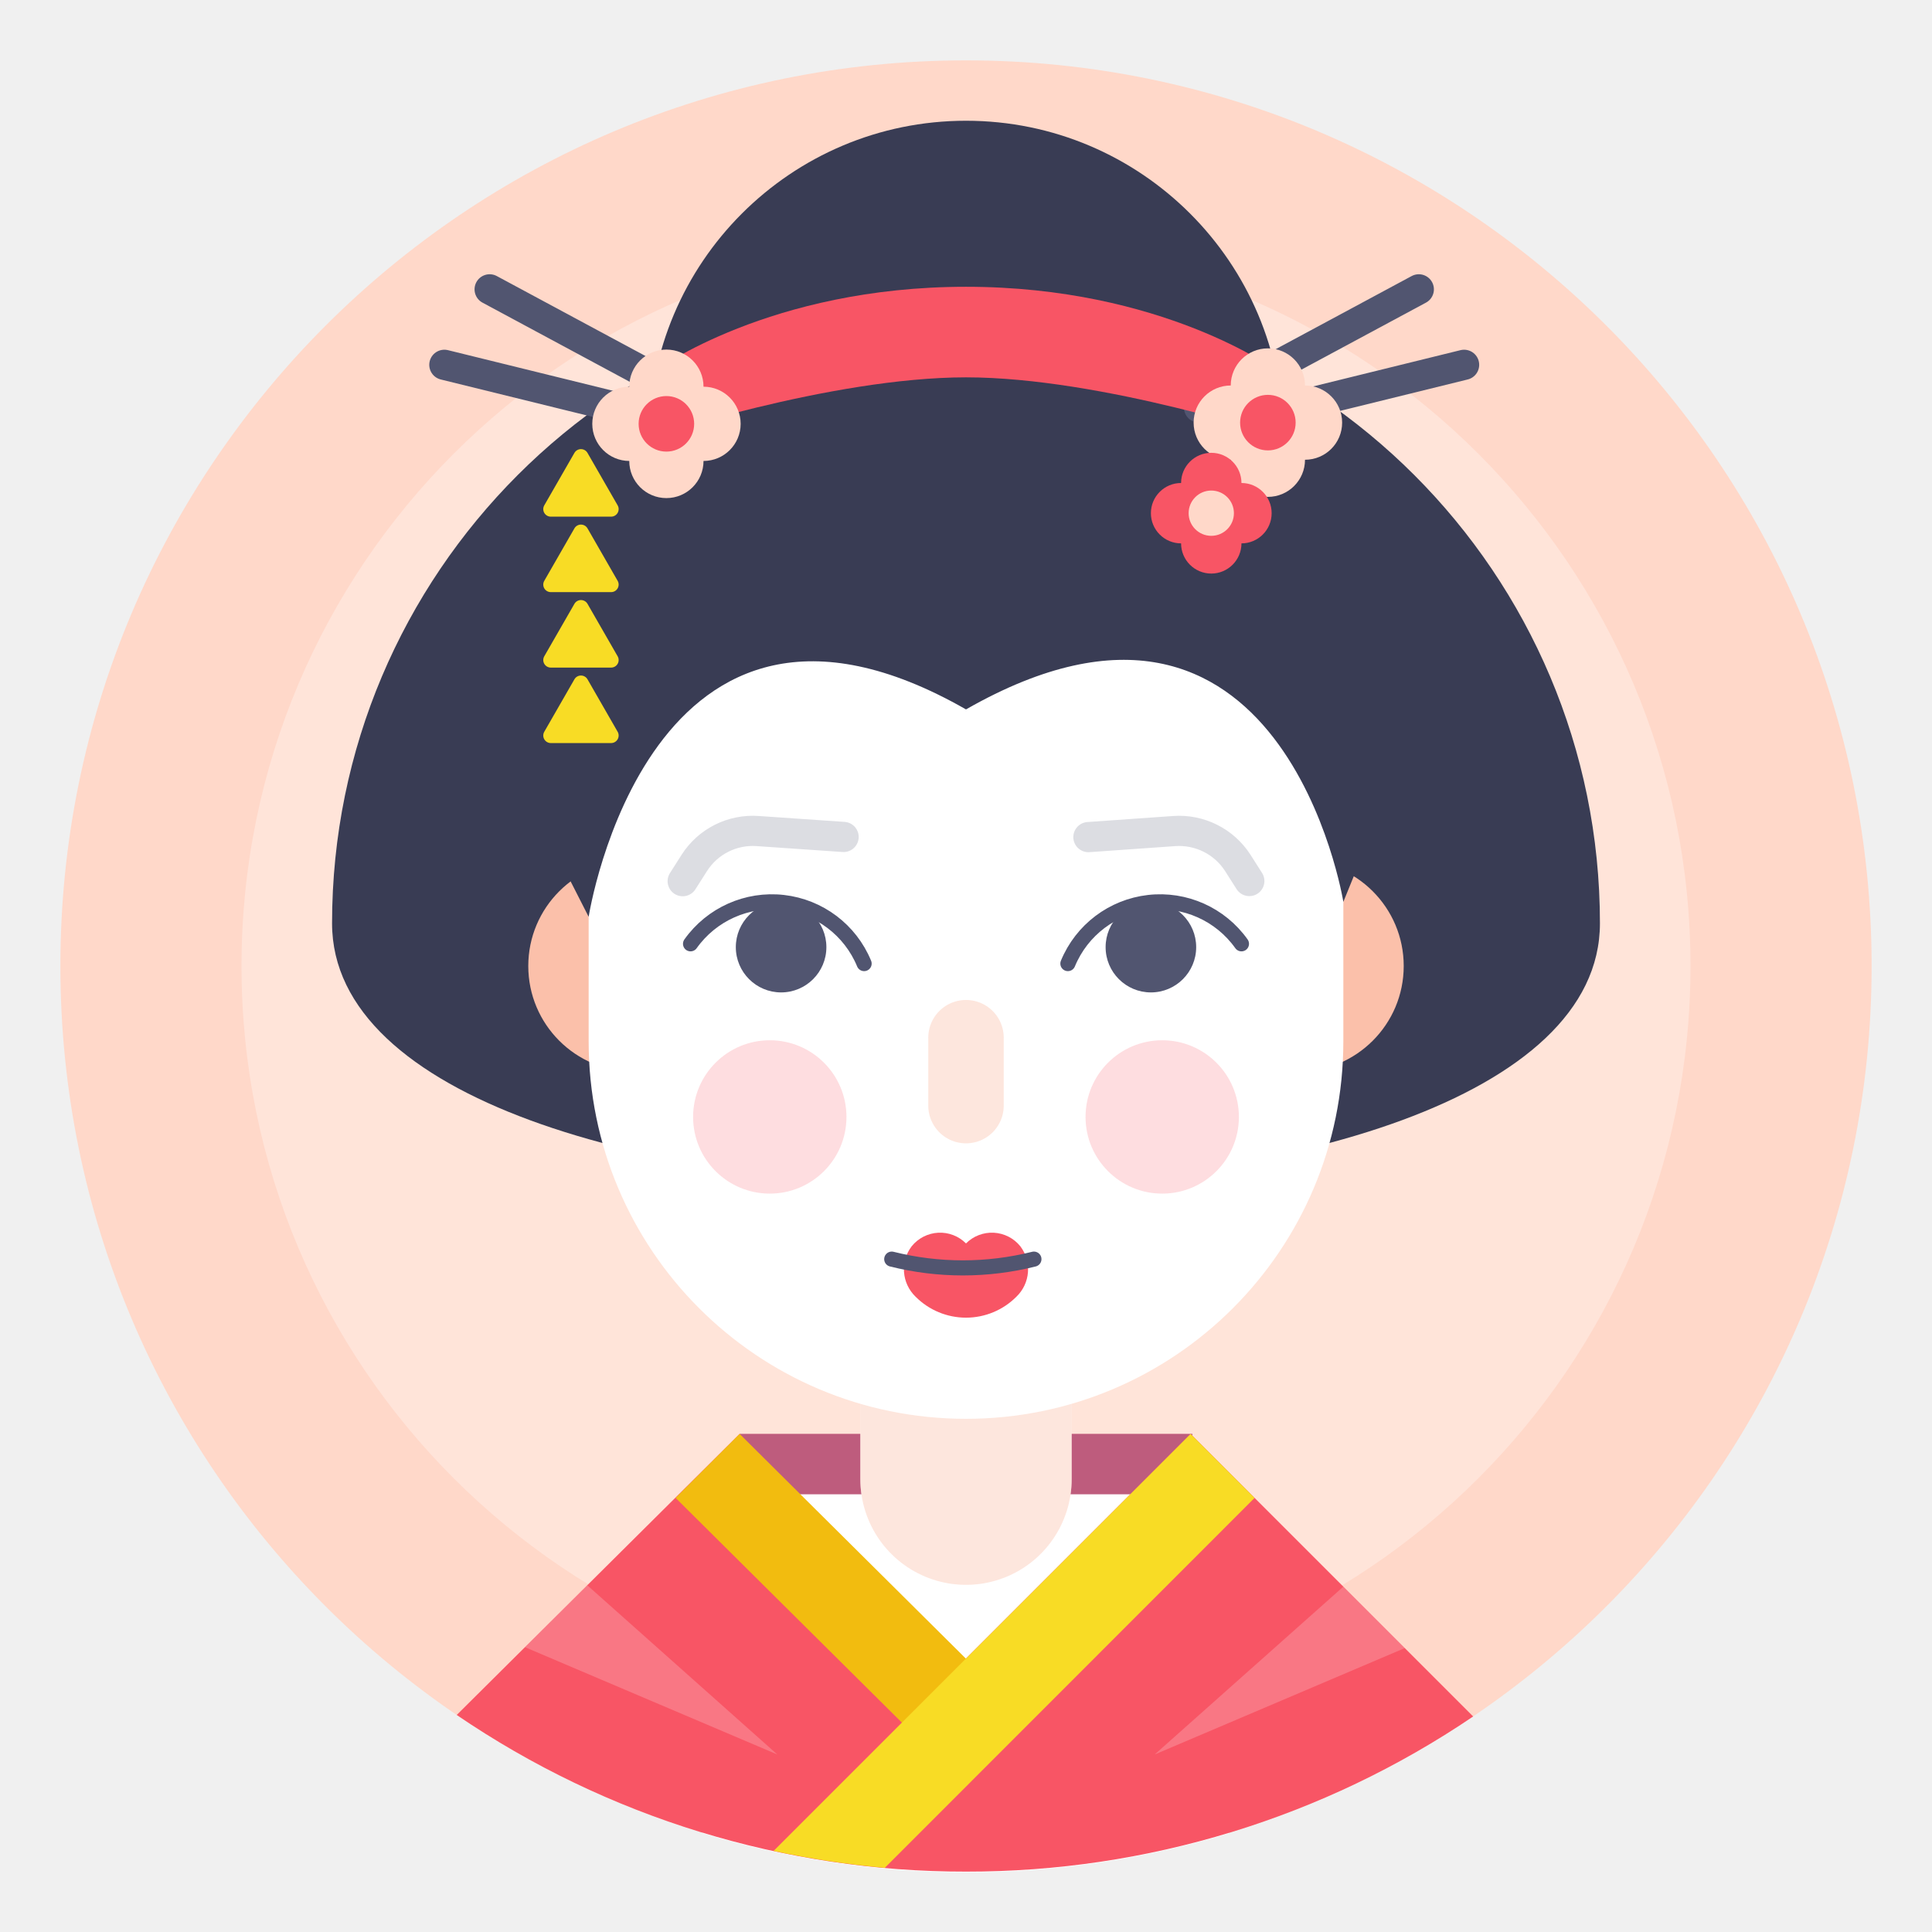
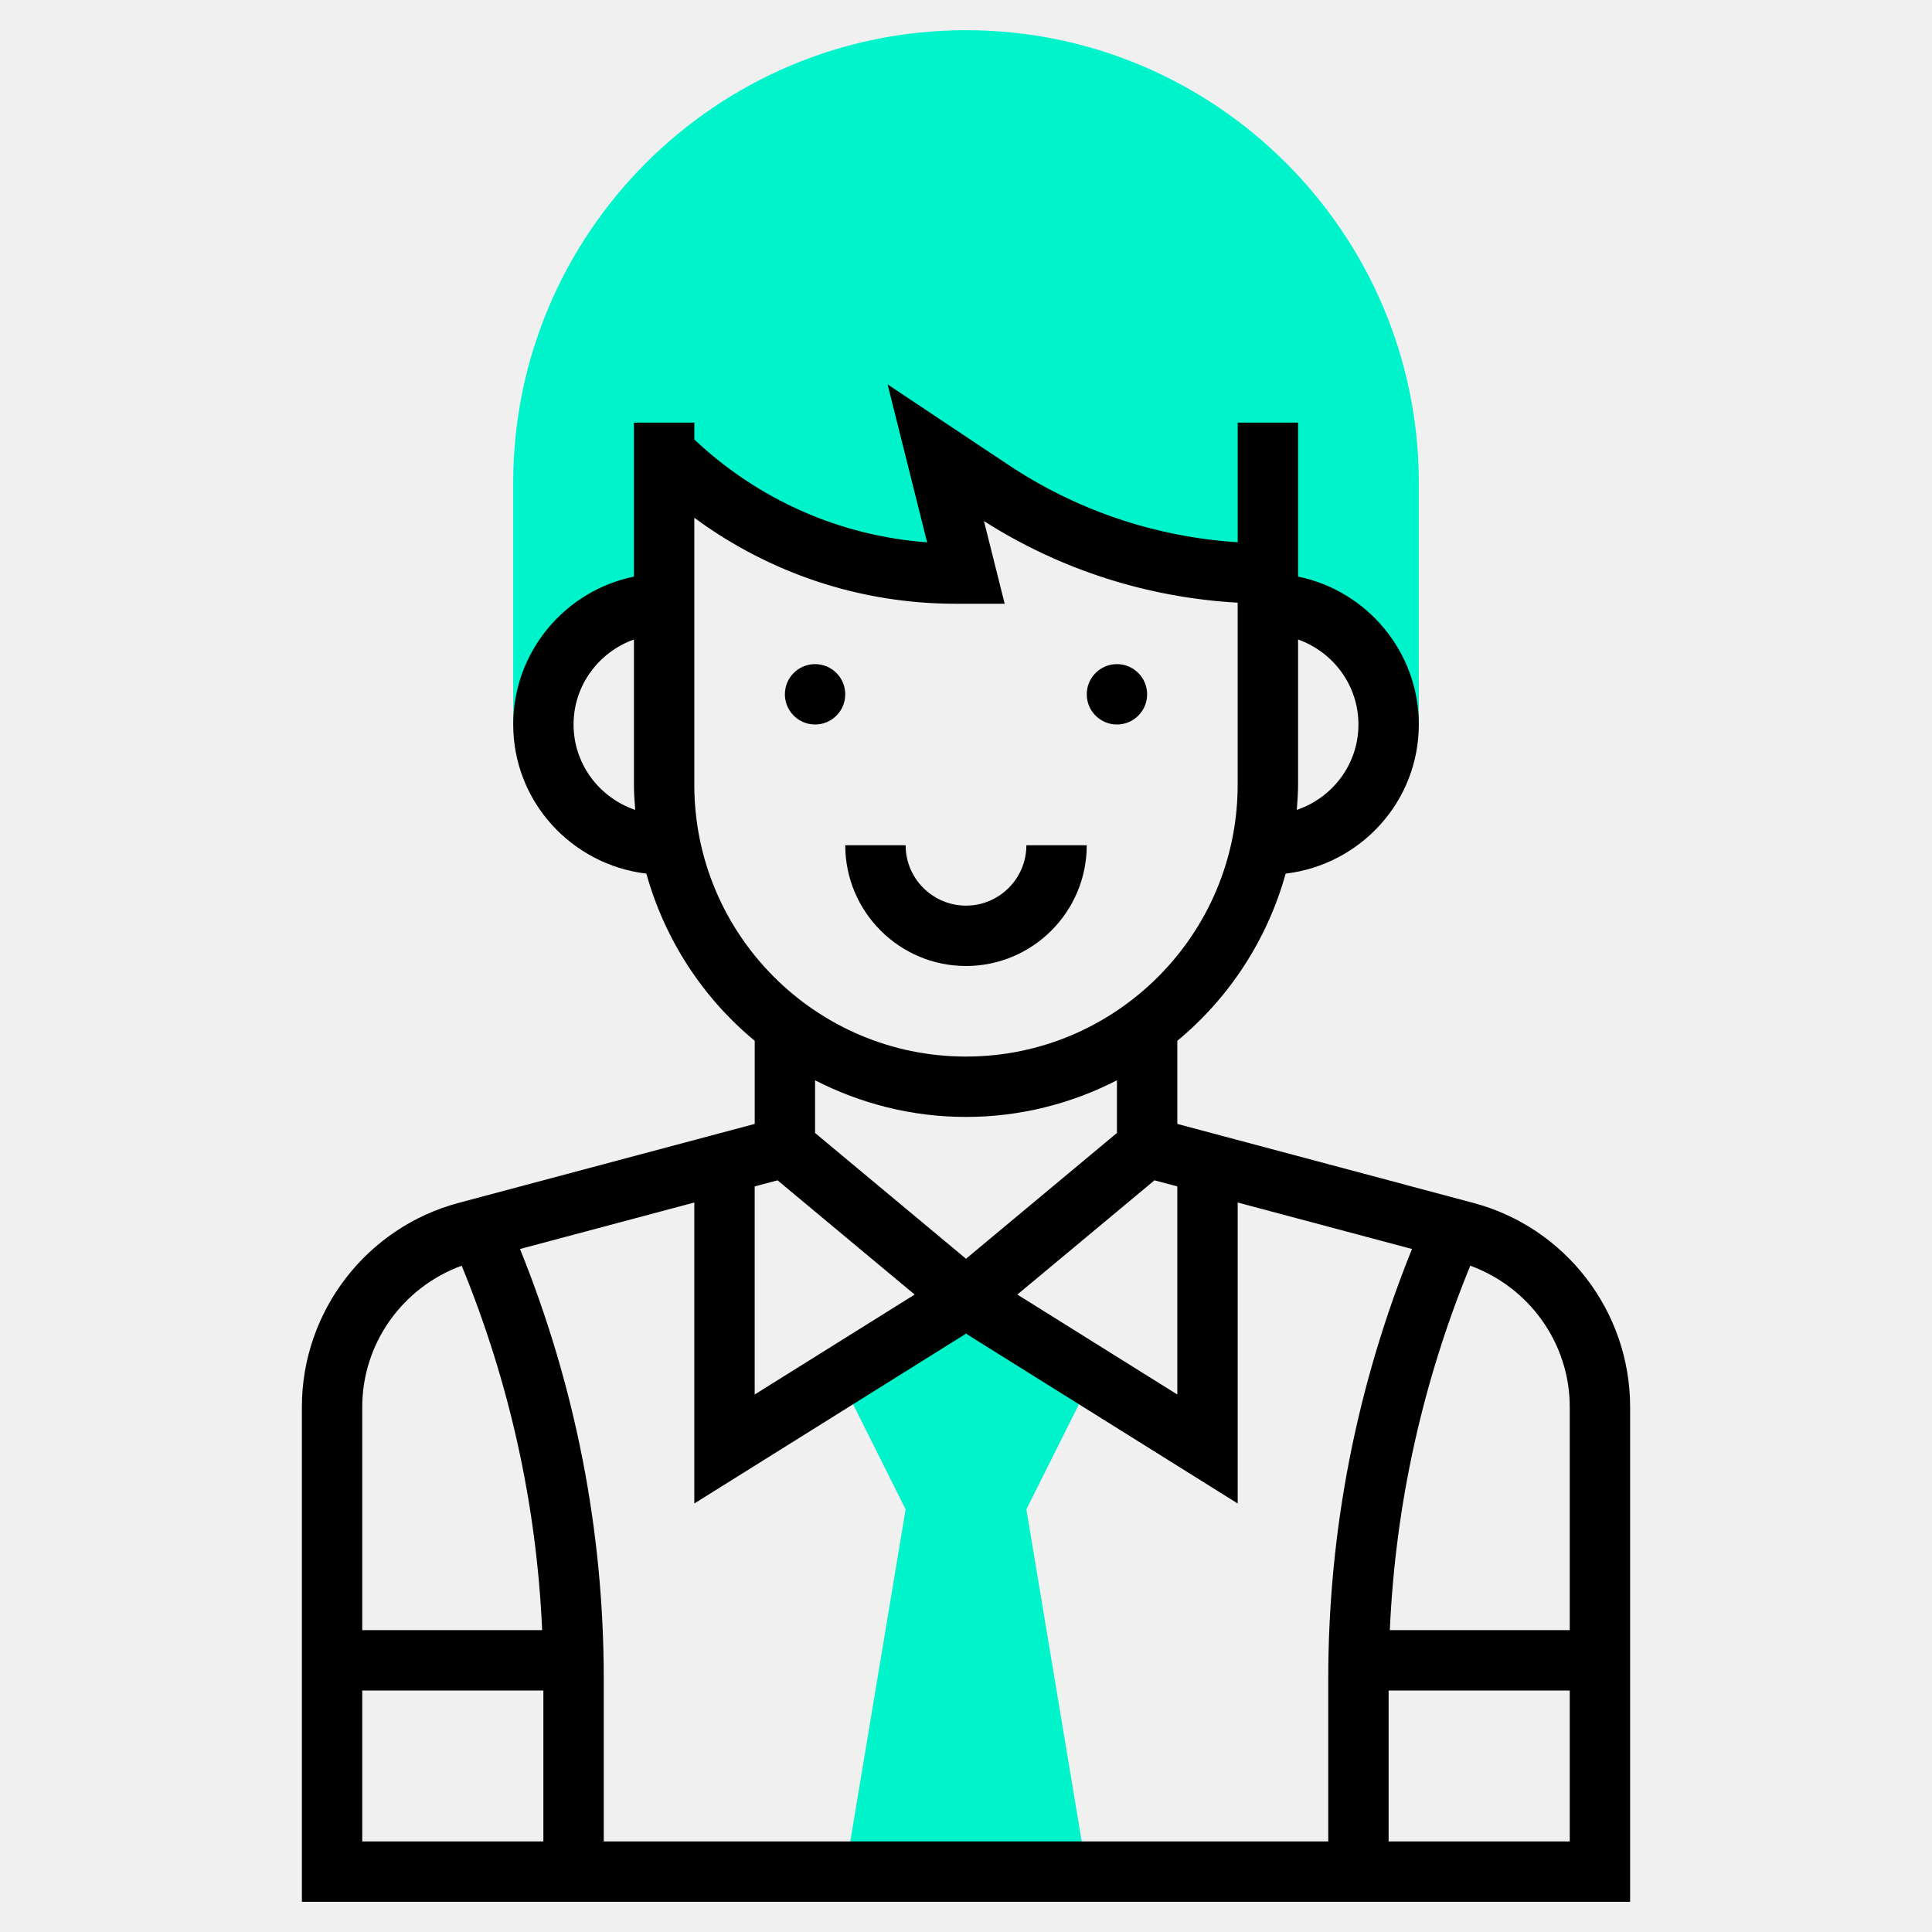
- <svg xmlns="http://www.w3.org/2000/svg" data-name="Layer 1" id="Layer_1" viewBox="0 0 128 128">
-   <defs>
-     <style>.cls-1{fill:#ffd8c9;}.cls-18,.cls-2,.cls-7{fill:#fff;}.cls-2,.cls-5{opacity:0.3;}.cls-3{fill:#393c54;}.cls-15,.cls-4{fill:#f85565;}.cls-5{fill:#356cb6;}.cls-6{fill:#fbc0aa;}.cls-10,.cls-12,.cls-13,.cls-14,.cls-8,.cls-9{fill:none;stroke-linecap:round;stroke-linejoin:round;}.cls-8{stroke:#fff;}.cls-8,.cls-9{stroke-width:14px;}.cls-10,.cls-9{stroke:#fbc0aa;opacity:0.4;}.cls-10{stroke-width:5px;}.cls-11{fill:#515570;}.cls-12,.cls-13,.cls-14{stroke:#515570;}.cls-13,.cls-14{stroke-width:2px;}.cls-13,.cls-15,.cls-18{opacity:0.2;}.cls-16{fill:#f2bc0f;}.cls-17{fill:#f8dc25;}</style>
-   </defs>
-   <circle class="cls-1" cx="64" cy="64" r="60" />
-   <circle class="cls-2" cx="64" cy="64" r="48" />
-   <path class="cls-3" d="M106,61.17c0,23.2-84,23.2-84,0a42,42,0,0,1,84,0Z" />
-   <rect class="cls-4" height="10" width="30" x="49" y="95" />
-   <rect class="cls-5" height="10" width="30" x="49" y="95" />
-   <circle class="cls-6" cx="86" cy="64" r="7" />
-   <path class="cls-7" d="M46.54,121.45a59.93,59.93,0,0,0,34.92,0L81,99H47Z" />
-   <circle class="cls-3" cx="64" cy="29" r="21" />
-   <line class="cls-8" x1="64" x2="64" y1="83" y2="98" />
-   <line class="cls-9" x1="64" x2="64" y1="83" y2="98" />
-   <circle class="cls-6" cx="42" cy="64" r="7" />
-   <path class="cls-7" d="M64,94A25,25,0,0,1,39,69V52.52a25,25,0,1,1,50,0V69A25,25,0,0,1,64,94Z" />
-   <line class="cls-10" x1="64" x2="64" y1="68.75" y2="73.25" />
-   <circle class="cls-11" cx="76.25" cy="62.75" r="3" />
-   <path class="cls-12" d="M70.75,63.84a6.61,6.61,0,0,1,11.5-1.31" />
-   <path class="cls-13" d="M72.11,55.46l5.68-.4A4.62,4.62,0,0,1,82,57.16l.77,1.21" />
-   <circle class="cls-11" cx="51.75" cy="62.75" r="3" />
-   <path class="cls-12" d="M57.25,63.84a6.61,6.61,0,0,0-11.5-1.31" />
-   <path class="cls-13" d="M55.89,55.45l-5.68-.39A4.59,4.59,0,0,0,46,57.17l-.77,1.21" />
-   <path class="cls-4" d="M64,82.38a2.42,2.42,0,0,0-3.6.19,2.52,2.52,0,0,0,.26,3.34h0a4.71,4.71,0,0,0,6.68,0h0a2.52,2.52,0,0,0,.26-3.34A2.42,2.42,0,0,0,64,82.38Z" />
-   <path class="cls-3" d="M39,60.74S43,35,64,47C85,35,89,59.75,89,59.75L95,45,83,30,64,22,43,29,32,47Z" />
-   <path class="cls-12" d="M59.08,83.42a19.37,19.37,0,0,0,9.42,0" />
-   <line class="cls-14" x1="94" x2="79.44" y1="19.17" y2="27" />
-   <line class="cls-14" x1="97" x2="81.44" y1="24.17" y2="28" />
-   <line class="cls-14" x1="32.44" x2="47" y1="19.17" y2="27" />
-   <line class="cls-14" x1="29.44" x2="45" y1="24.17" y2="28" />
-   <circle class="cls-15" cx="51" cy="74" r="5.08" />
-   <circle class="cls-15" cx="77" cy="74" r="5.08" />
-   <path class="cls-4" d="M64,124a59.74,59.74,0,0,0,33.6-10.28L78.88,95l-15,15L49,95,30.26,113.62A59.74,59.74,0,0,0,64,124Z" />
-   <polygon class="cls-16" points="61.88 116.24 66.12 112 49 95 44.76 99.24 61.88 116.24" />
-   <path class="cls-4" d="M43.48,24.52S51,19,64,19s20.52,5.52,20.52,5.52L85,29s-12-4-21-4-21,4-21,4Z" />
-   <path class="cls-17" d="M58.62,123.75l24.5-24.51L78.88,95,51.25,122.63A61.45,61.45,0,0,0,58.62,123.75Z" />
-   <circle class="cls-1" cx="44.15" cy="25.62" r="2.46" />
-   <circle class="cls-1" cx="44.15" cy="30.54" r="2.46" />
-   <circle class="cls-1" cx="41.7" cy="28.08" r="2.46" />
-   <circle class="cls-1" cx="46.61" cy="28.08" r="2.46" />
-   <circle class="cls-4" cx="44.15" cy="28.08" r="1.84" />
-   <circle class="cls-1" cx="84" cy="25.54" r="2.46" />
-   <circle class="cls-1" cx="84" cy="30.46" r="2.46" />
-   <circle class="cls-1" cx="81.54" cy="28" r="2.46" />
-   <circle class="cls-1" cx="86.46" cy="28" r="2.46" />
-   <circle class="cls-4" cx="84" cy="28" r="1.84" />
-   <circle class="cls-4" cx="80.25" cy="32" r="2" />
-   <circle class="cls-4" cx="80.25" cy="36" r="2" />
-   <circle class="cls-4" cx="78.25" cy="34" r="2" />
-   <circle class="cls-4" cx="82.25" cy="34" r="2" />
-   <circle class="cls-1" cx="80.25" cy="34" r="1.5" />
-   <path class="cls-17" d="M38.06,30l-2,3.48a.5.5,0,0,0,.43.75h4a.5.5,0,0,0,.43-.75l-2-3.48A.5.5,0,0,0,38.06,30Z" />
-   <path class="cls-17" d="M38.06,35l-2,3.48a.5.5,0,0,0,.43.75h4a.5.5,0,0,0,.43-.75l-2-3.48A.5.5,0,0,0,38.06,35Z" />
-   <path class="cls-17" d="M38.06,40l-2,3.48a.5.5,0,0,0,.43.75h4a.5.5,0,0,0,.43-.75l-2-3.48A.5.5,0,0,0,38.06,40Z" />
-   <path class="cls-17" d="M38.06,45l-2,3.48a.5.5,0,0,0,.43.75h4a.5.5,0,0,0,.43-.75l-2-3.48A.5.5,0,0,0,38.06,45Z" />
-   <polygon class="cls-18" points="76.5 116.24 93.07 109.19 89 105.12 76.5 116.24" />
-   <polygon class="cls-18" points="34.78 109.13 51.5 116.24 38.91 105.03 34.78 109.13" />
+ <svg xmlns="http://www.w3.org/2000/svg" id="Layer_1_1_" style="enable-background:new 0 0 64 64;" version="1.1" viewBox="0 0 64 64" xml:space="preserve">
+   <g>
+     <g>
+       <path d="M32,1c-8.271,0-15,6.729-15,15v8h1c0-2.209,1.791-4,4-4v-5c2.561,2.561,6.035,4,9.657,4H32l-1-4    l1.84,1.227C35.552,18.035,38.74,19,42,19v1c2.209,0,4,1.791,4,4h1v-8C47,7.729,40.271,1,32,1z" style="fill:#00F4CB;" />
+     </g>
+     <g>
+       <polygon points="36,46 32,43 28,46 30,50 28,62 36,62 34,50   " style="fill:#00F4CB;" />
+     </g>
+     <g>
+       <circle cx="27" cy="23" r="1" />
+       <circle cx="37" cy="23" r="1" />
+       <path d="M32,32c2.206,0,4-1.794,4-4h-2c0,1.103-0.897,2-2,2s-2-0.897-2-2h-2C28,30.206,29.794,32,32,32z" />
+       <path d="M48.804,39.847L39,37.231v-2.753c1.711-1.415,2.978-3.341,3.589-5.538C45.066,28.645,47,26.555,47,24    c0-2.414-1.721-4.434-4-4.899V14h-2v3.963c-2.716-0.174-5.327-1.05-7.605-2.569l-3.992-2.661l1.309,5.232    c-2.893-0.213-5.586-1.407-7.711-3.405V14h-2v5.101c-2.279,0.465-4,2.484-4,4.899c0,2.555,1.934,4.645,4.411,4.94    c0.611,2.197,1.878,4.123,3.589,5.538v2.753l-9.804,2.615C12.137,40.662,10,43.442,10,46.609V63h44V46.609    C54,43.442,51.863,40.662,48.804,39.847z M52,46.609V54h-5.96c0.184-4.159,1.081-8.209,2.665-12.072    C50.661,42.642,52,44.498,52,46.609z M17.226,41.375L23,39.835v9.97l8.916-5.573l0.085-0.057l0.083,0.057L41,49.805v-9.97    l5.774,1.54C44.94,45.917,44,50.703,44,55.616V61H20v-5.384C20,50.703,19.06,45.917,17.226,41.375z M38.243,39.1L39,39.302v6.893    l-5.299-3.311L38.243,39.1z M45,24c0,1.317-0.859,2.427-2.042,2.829C42.979,26.554,43,26.28,43,26v-4.816    C44.161,21.598,45,22.698,45,24z M19,24c0-1.302,0.839-2.402,2-2.816V26c0,0.28,0.021,0.554,0.042,0.829    C19.859,26.427,19,25.317,19,24z M23,26v-8.848C25.498,18.992,28.497,20,31.657,20h1.624l-0.686-2.738    c2.534,1.613,5.415,2.533,8.404,2.703V26c0,4.963-4.037,9-9,9S23,30.963,23,26z M32,37c1.801,0,3.498-0.444,5-1.214v1.745    l-5,4.167l-5-4.167v-1.745C28.502,36.556,30.199,37,32,37z M25.757,39.1l4.542,3.784L25,46.195v-6.893L25.757,39.1z     M15.294,41.928c1.584,3.863,2.482,7.913,2.665,12.072H12v-7.391C12,44.498,13.339,42.642,15.294,41.928z M12,56h6v5h-6V56z     M46,61v-5h6v5H46z" />
+     </g>
+   </g>
</svg>
